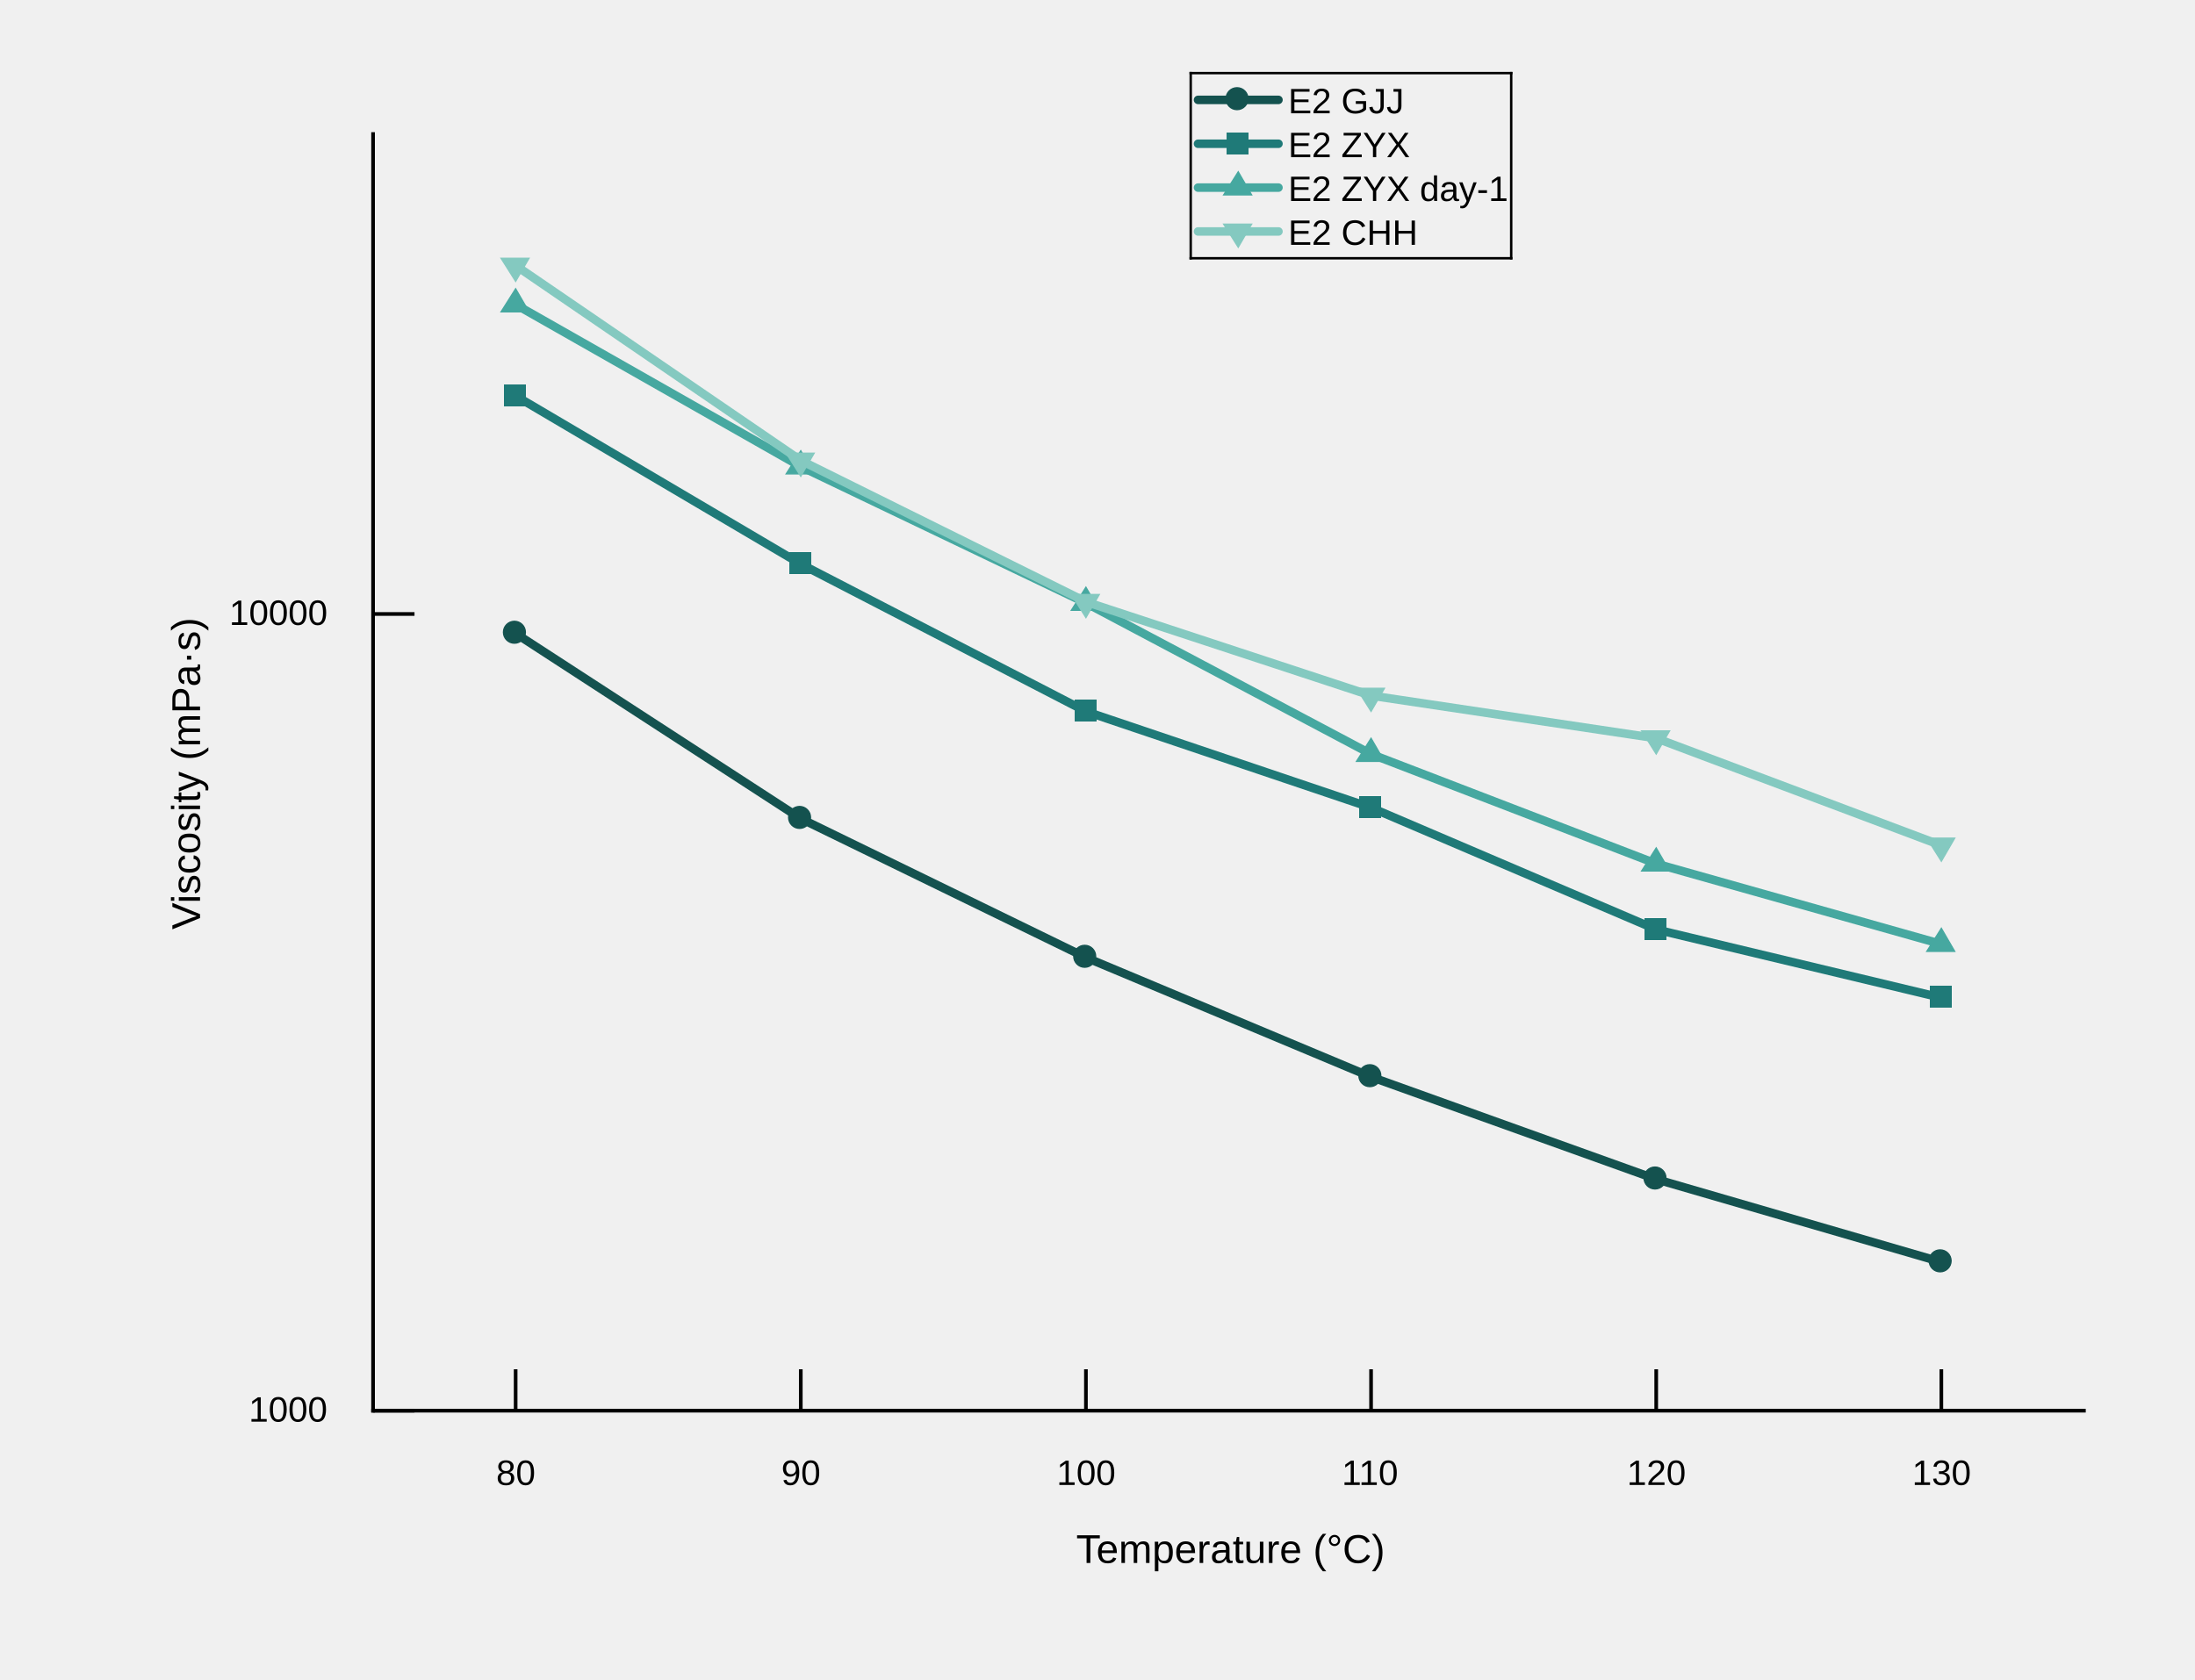
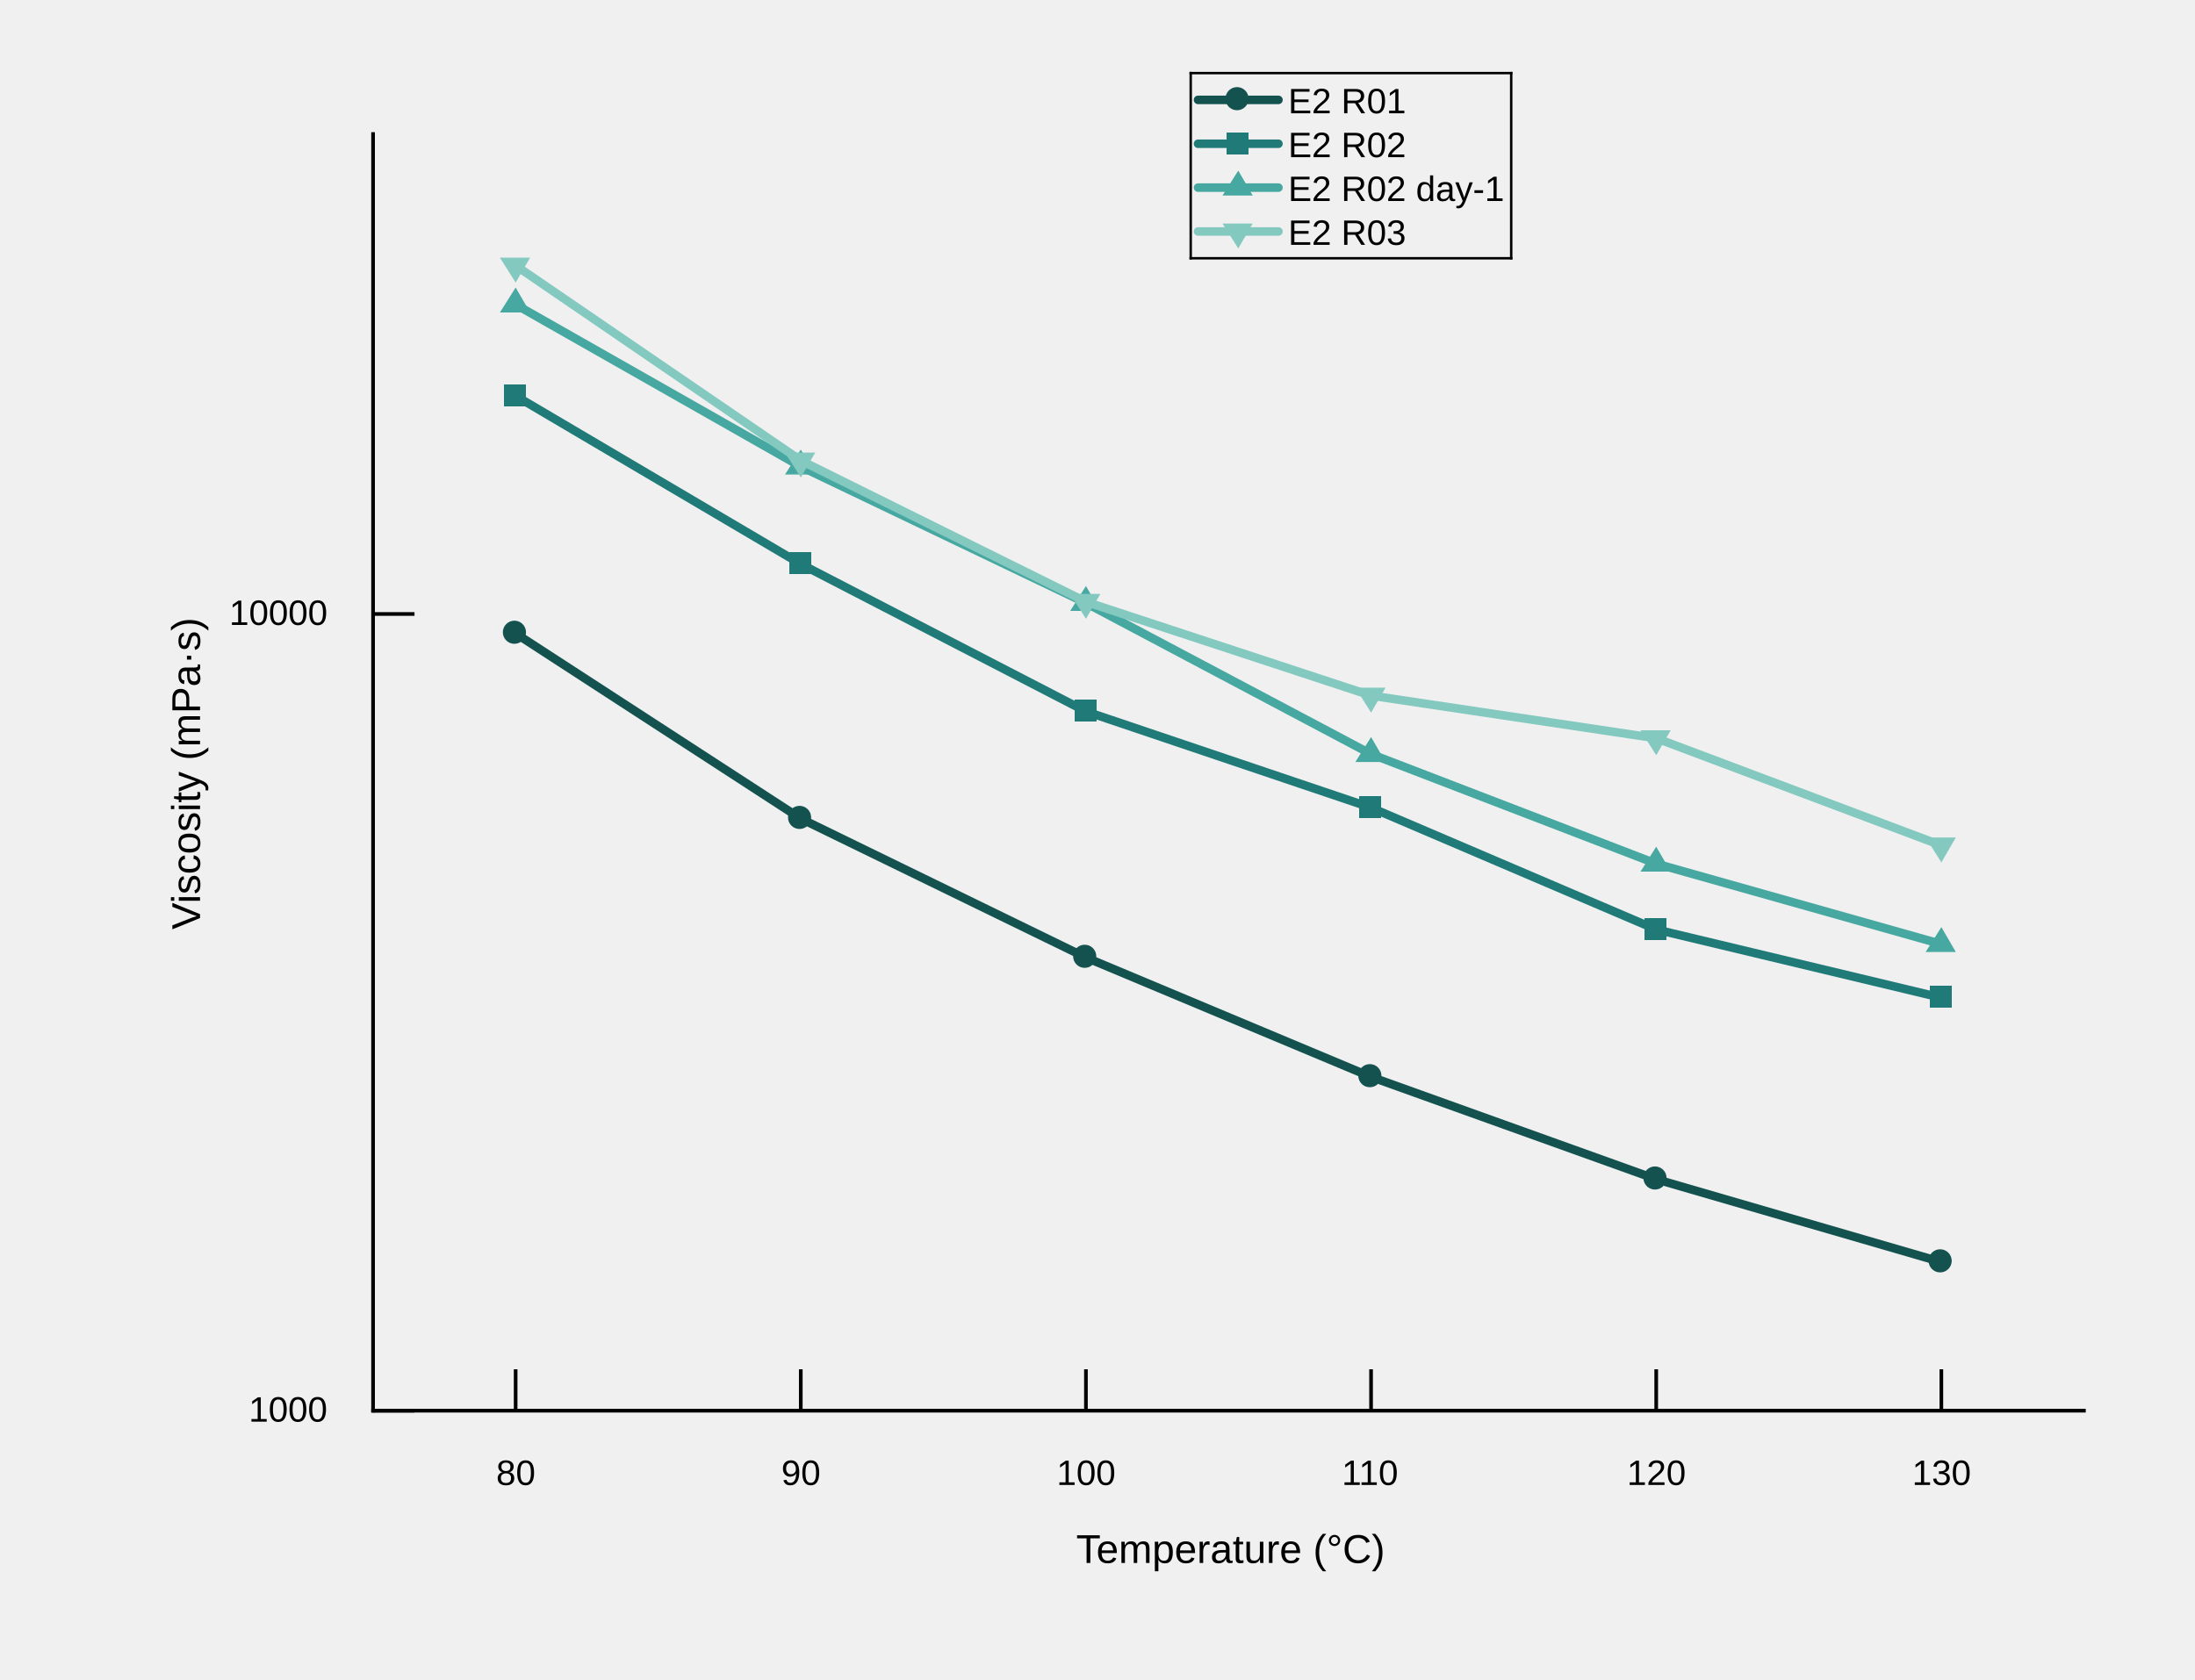
<svg xmlns="http://www.w3.org/2000/svg" xmlns:ns1="http://www.originlab.com/namespaces/olab" viewBox="0,0 1801,1379" width="2000px" height="1531.11px">
  <defs>
    <mask id="Cp_1">
      <rect x="306" y="110" width="1405" height="1049" fill="white" />
    </mask>
  </defs>
  <g mask="url(#Cp_1)">
    <rect x="0" y="0" width="1801" height="1379" visibility="hidden" fill="none" opacity="0" />
    <polyline points="423,520 657,672 891,786 1125,884 1359,968 1593,1036" style="stroke: #14524F;stroke-width: 7;stroke-linecap:round;stroke-linejoin:round" fill="none" ns1:comment="" />
    <circle cx="422" cy="519" r="9" fill="#14524F" fill-rule="evenodd" style="stroke: #14524F;stroke-width: 1" ns1:comment="" />
    <circle cx="656" cy="671" r="9" fill="#14524F" fill-rule="evenodd" style="stroke: #14524F;stroke-width: 1" ns1:comment="" />
    <circle cx="890" cy="785" r="9" fill="#14524F" fill-rule="evenodd" style="stroke: #14524F;stroke-width: 1" ns1:comment="" />
    <circle cx="1124" cy="883" r="9" fill="#14524F" fill-rule="evenodd" style="stroke: #14524F;stroke-width: 1" ns1:comment="" />
    <circle cx="1358" cy="967" r="9" fill="#14524F" fill-rule="evenodd" style="stroke: #14524F;stroke-width: 1" ns1:comment="" />
    <circle cx="1592" cy="1035" r="9" fill="#14524F" fill-rule="evenodd" style="stroke: #14524F;stroke-width: 1" ns1:comment="" />
    <polyline points="423,325 657,463 891,584 1125,663 1359,763 1593,819" style="stroke: #1F7A78;stroke-width: 7;stroke-linecap:round;stroke-linejoin:round" fill="none" ns1:comment="" />
    <rect x="414" y="316" width="17" height="17" shape-rendering="crispEdges" fill="#1F7A78" fill-rule="evenodd" style="stroke: #1F7A78;stroke-width: 1" ns1:comment="" />
    <rect x="648" y="454" width="17" height="17" shape-rendering="crispEdges" fill="#1F7A78" fill-rule="evenodd" style="stroke: #1F7A78;stroke-width: 1" ns1:comment="" />
    <rect x="882" y="575" width="17" height="17" shape-rendering="crispEdges" fill="#1F7A78" fill-rule="evenodd" style="stroke: #1F7A78;stroke-width: 1" ns1:comment="" />
    <rect x="1116" y="654" width="17" height="17" shape-rendering="crispEdges" fill="#1F7A78" fill-rule="evenodd" style="stroke: #1F7A78;stroke-width: 1" ns1:comment="" />
    <rect x="1350" y="754" width="17" height="17" shape-rendering="crispEdges" fill="#1F7A78" fill-rule="evenodd" style="stroke: #1F7A78;stroke-width: 1" ns1:comment="" />
    <rect x="1584" y="810" width="17" height="17" shape-rendering="crispEdges" fill="#1F7A78" fill-rule="evenodd" style="stroke: #1F7A78;stroke-width: 1" ns1:comment="" />
    <polyline points="423,250 657,383 891,495 1125,619 1359,709 1593,775" style="stroke: #46A8A0;stroke-width: 7;stroke-linecap:round;stroke-linejoin:round" fill="none" ns1:comment="" />
    <polygon points="423,237 434,256 411,256" fill="#46A8A0" fill-rule="evenodd" style="stroke: #46A8A0;stroke-width: 1" ns1:comment="" />
    <polygon points="657,370 668,389 645,389" fill="#46A8A0" fill-rule="evenodd" style="stroke: #46A8A0;stroke-width: 1" ns1:comment="" />
    <polygon points="891,482 902,501 879,501" fill="#46A8A0" fill-rule="evenodd" style="stroke: #46A8A0;stroke-width: 1" ns1:comment="" />
    <polygon points="1125,606 1136,625 1113,625" fill="#46A8A0" fill-rule="evenodd" style="stroke: #46A8A0;stroke-width: 1" ns1:comment="" />
    <polygon points="1359,696 1370,715 1347,715" fill="#46A8A0" fill-rule="evenodd" style="stroke: #46A8A0;stroke-width: 1" ns1:comment="" />
    <polygon points="1593,762 1604,781 1581,781" fill="#46A8A0" fill-rule="evenodd" style="stroke: #46A8A0;stroke-width: 1" ns1:comment="" />
    <polyline points="423,218 657,378 891,494 1125,571 1359,606 1593,694" style="stroke: #84C9C0;stroke-width: 7;stroke-linecap:round;stroke-linejoin:round" fill="none" ns1:comment="" />
    <polygon points="434,212 423,231 411,212" fill="#84C9C0" fill-rule="evenodd" style="stroke: #84C9C0;stroke-width: 1" ns1:comment="" />
    <polygon points="668,372 657,391 645,372" fill="#84C9C0" fill-rule="evenodd" style="stroke: #84C9C0;stroke-width: 1" ns1:comment="" />
    <polygon points="902,488 891,507 879,488" fill="#84C9C0" fill-rule="evenodd" style="stroke: #84C9C0;stroke-width: 1" ns1:comment="" />
    <polygon points="1136,565 1125,584 1113,565" fill="#84C9C0" fill-rule="evenodd" style="stroke: #84C9C0;stroke-width: 1" ns1:comment="" />
    <polygon points="1370,600 1359,619 1347,600" fill="#84C9C0" fill-rule="evenodd" style="stroke: #84C9C0;stroke-width: 1" ns1:comment="" />
    <polygon points="1604,688 1593,707 1581,688" fill="#84C9C0" fill-rule="evenodd" style="stroke: #84C9C0;stroke-width: 1" ns1:comment="" />
  </g>
  <polyline points="306,1158 1710,1158" style="stroke: black;stroke-width: 3;stroke-linecap:square;stroke-linejoin:round" fill="none" ns1:comment="" />
  <polyline points="423,1158 423,1124" style="stroke: black;stroke-width: 3;stroke-linecap:butt;stroke-linejoin:round" fill="none" ns1:comment="" />
  <polyline points="657,1158 657,1124" style="stroke: black;stroke-width: 3;stroke-linecap:butt;stroke-linejoin:round" fill="none" ns1:comment="" />
  <polyline points="891,1158 891,1124" style="stroke: black;stroke-width: 3;stroke-linecap:butt;stroke-linejoin:round" fill="none" ns1:comment="" />
  <polyline points="1125,1158 1125,1124" style="stroke: black;stroke-width: 3;stroke-linecap:butt;stroke-linejoin:round" fill="none" ns1:comment="" />
  <polyline points="1359,1158 1359,1124" style="stroke: black;stroke-width: 3;stroke-linecap:butt;stroke-linejoin:round" fill="none" ns1:comment="" />
  <polyline points="1593,1158 1593,1124" style="stroke: black;stroke-width: 3;stroke-linecap:butt;stroke-linejoin:round" fill="none" ns1:comment="" />
  <polyline points="306,1158 306,110" style="stroke: black;stroke-width: 3;stroke-linecap:square;stroke-linejoin:round" fill="none" ns1:comment="" />
  <polyline points="306,1158 340,1158" style="stroke: black;stroke-width: 3;stroke-linecap:butt;stroke-linejoin:round" fill="none" ns1:comment="" />
  <polyline points="306,504 340,504" style="stroke: black;stroke-width: 3;stroke-linecap:butt;stroke-linejoin:round" fill="none" ns1:comment="" />
  <text x="407" dominant-baseline="auto" y="1219" fill="black" font-family="Arial,'MS PGothic',SimSun" font-size="29" font-weight="400" ns1:comment="">
    <tspan x="407" style="font-kerning:none">80</tspan>
  </text>
  <text x="641" dominant-baseline="auto" y="1219" fill="black" font-family="Arial,'MS PGothic',SimSun" font-size="29" font-weight="400" ns1:comment="">
    <tspan x="641" style="font-kerning:none">90</tspan>
  </text>
  <text x="867" dominant-baseline="auto" y="1219" fill="black" font-family="Arial,'MS PGothic',SimSun" font-size="29" font-weight="400" ns1:comment="">
    <tspan x="867" style="font-kerning:none">100</tspan>
  </text>
  <text x="1101" dominant-baseline="auto" y="1219" fill="black" font-family="Arial,'MS PGothic',SimSun" font-size="29" font-weight="400" ns1:comment="">
    <tspan x="1101" style="font-kerning:none">110</tspan>
  </text>
  <text x="1335" dominant-baseline="auto" y="1219" fill="black" font-family="Arial,'MS PGothic',SimSun" font-size="29" font-weight="400" ns1:comment="">
    <tspan x="1335" style="font-kerning:none">120</tspan>
  </text>
  <text x="1569" dominant-baseline="auto" y="1219" fill="black" font-family="Arial,'MS PGothic',SimSun" font-size="29" font-weight="400" ns1:comment="">
    <tspan x="1569" style="font-kerning:none">130</tspan>
  </text>
  <text x="204" dominant-baseline="auto" y="1167" fill="black" font-family="Arial,'MS PGothic',SimSun" font-size="29" font-weight="400" ns1:comment="">
    <tspan x="204" style="font-kerning:none">1000</tspan>
  </text>
  <text x="188" dominant-baseline="auto" y="513" fill="black" font-family="Arial,'MS PGothic',SimSun" font-size="29" font-weight="400" ns1:comment="">
    <tspan x="188" style="font-kerning:none">10000</tspan>
  </text>
  <text x="0" dominant-baseline="auto" y="0" fill="black" font-family="Arial,'MS PGothic',SimSun" font-size="33" font-weight="400" transform="matrix(-1.83698e-16 -1 0.999999 -1.83698e-16 164 763)" ns1:comment="">
    <tspan x="0" style="white-space:pre;font-kerning:none" xml:space="preserve">Viscosity (mPa·s)</tspan>
  </text>
  <text x="883" dominant-baseline="auto" y="1283" fill="black" font-family="Arial,'MS PGothic',SimSun" font-size="33" font-weight="400" ns1:comment="">
    <tspan x="883" style="white-space:pre;font-kerning:none" xml:space="preserve">Temperature (°C)</tspan>
  </text>
  <polyline points="977,60 1240,60" style="stroke: black;stroke-width: 2;stroke-linecap:square;stroke-linejoin:miter;stroke-miterlimit:10" fill="none" ns1:comment="" />
  <polyline points="1240,60 1240,212" style="stroke: black;stroke-width: 2;stroke-linecap:square;stroke-linejoin:miter;stroke-miterlimit:10" fill="none" ns1:comment="" />
  <polyline points="1240,212 977,212" style="stroke: black;stroke-width: 2;stroke-linecap:square;stroke-linejoin:miter;stroke-miterlimit:10" fill="none" ns1:comment="" />
  <polyline points="977,212 977,60" style="stroke: black;stroke-width: 2;stroke-linecap:square;stroke-linejoin:miter;stroke-miterlimit:10" fill="none" ns1:comment="" />
  <polyline points="983,82 1049,82" style="stroke: #14524F;stroke-width: 7;stroke-linecap:round;stroke-linejoin:round" fill="none" ns1:comment="" />
  <circle cx="1015" cy="81" r="9" fill="#14524F" fill-rule="evenodd" style="stroke: #14524F;stroke-width: 1" ns1:comment="" />
  <text x="1049" dominant-baseline="auto" y="93" fill="black" font-family="Arial,'MS PGothic',SimSun" font-size="29" font-weight="400" ns1:comment="">
    <tspan x="1049" style="white-space:pre;font-kerning:none" xml:space="preserve"> </tspan>
  </text>
  <text x="1057" dominant-baseline="auto" y="93" fill="black" font-family="Arial,'MS PGothic',SimSun" font-size="29" font-weight="400" ns1:comment="">
-     <tspan x="1057" style="white-space:pre;font-kerning:none" xml:space="preserve">E2 GJJ</tspan>
+     <tspan x="1057" style="white-space:pre;font-kerning:none" xml:space="preserve">E2 R01</tspan>
  </text>
  <polyline points="983,118 1049,118" style="stroke: #1F7A78;stroke-width: 7;stroke-linecap:round;stroke-linejoin:round" fill="none" ns1:comment="" />
  <rect x="1007" y="109" width="17" height="17" shape-rendering="crispEdges" fill="#1F7A78" fill-rule="evenodd" style="stroke: #1F7A78;stroke-width: 1" ns1:comment="" />
  <text x="1049" dominant-baseline="auto" y="129" fill="black" font-family="Arial,'MS PGothic',SimSun" font-size="29" font-weight="400" ns1:comment="">
    <tspan x="1049" style="white-space:pre;font-kerning:none" xml:space="preserve"> </tspan>
  </text>
  <text x="1057" dominant-baseline="auto" y="129" fill="black" font-family="Arial,'MS PGothic',SimSun" font-size="29" font-weight="400" ns1:comment="">
-     <tspan x="1057" style="white-space:pre;font-kerning:none" xml:space="preserve">E2 ZYX</tspan>
+     <tspan x="1057" style="white-space:pre;font-kerning:none" xml:space="preserve">E2 R02</tspan>
  </text>
  <polyline points="983,154 1049,154" style="stroke: #46A8A0;stroke-width: 7;stroke-linecap:round;stroke-linejoin:round" fill="none" ns1:comment="" />
  <polygon points="1016,141 1027,160 1004,160" fill="#46A8A0" fill-rule="evenodd" style="stroke: #46A8A0;stroke-width: 1" ns1:comment="" />
  <text x="1049" dominant-baseline="auto" y="165" fill="black" font-family="Arial,'MS PGothic',SimSun" font-size="29" font-weight="400" ns1:comment="">
    <tspan x="1049" style="white-space:pre;font-kerning:none" xml:space="preserve"> </tspan>
  </text>
  <text x="1057" dominant-baseline="auto" y="165" fill="black" font-family="Arial,'MS PGothic',SimSun" font-size="29" font-weight="400" ns1:comment="">
-     <tspan x="1057" style="white-space:pre;font-kerning:none" xml:space="preserve">E2 ZYX day-1</tspan>
+     <tspan x="1057" style="white-space:pre;font-kerning:none" xml:space="preserve">E2 R02 day-1</tspan>
  </text>
  <polyline points="983,190 1049,190" style="stroke: #84C9C0;stroke-width: 7;stroke-linecap:round;stroke-linejoin:round" fill="none" ns1:comment="" />
  <polygon points="1027,184 1016,203 1004,184" fill="#84C9C0" fill-rule="evenodd" style="stroke: #84C9C0;stroke-width: 1" ns1:comment="" />
  <text x="1049" dominant-baseline="auto" y="201" fill="black" font-family="Arial,'MS PGothic',SimSun" font-size="29" font-weight="400" ns1:comment="">
    <tspan x="1049" style="white-space:pre;font-kerning:none" xml:space="preserve"> </tspan>
  </text>
  <text x="1057" dominant-baseline="auto" y="201" fill="black" font-family="Arial,'MS PGothic',SimSun" font-size="29" font-weight="400" ns1:comment="">
-     <tspan x="1057" style="white-space:pre;font-kerning:none" xml:space="preserve">E2 CHH</tspan>
+     <tspan x="1057" style="white-space:pre;font-kerning:none" xml:space="preserve">E2 R03</tspan>
  </text>
</svg>
